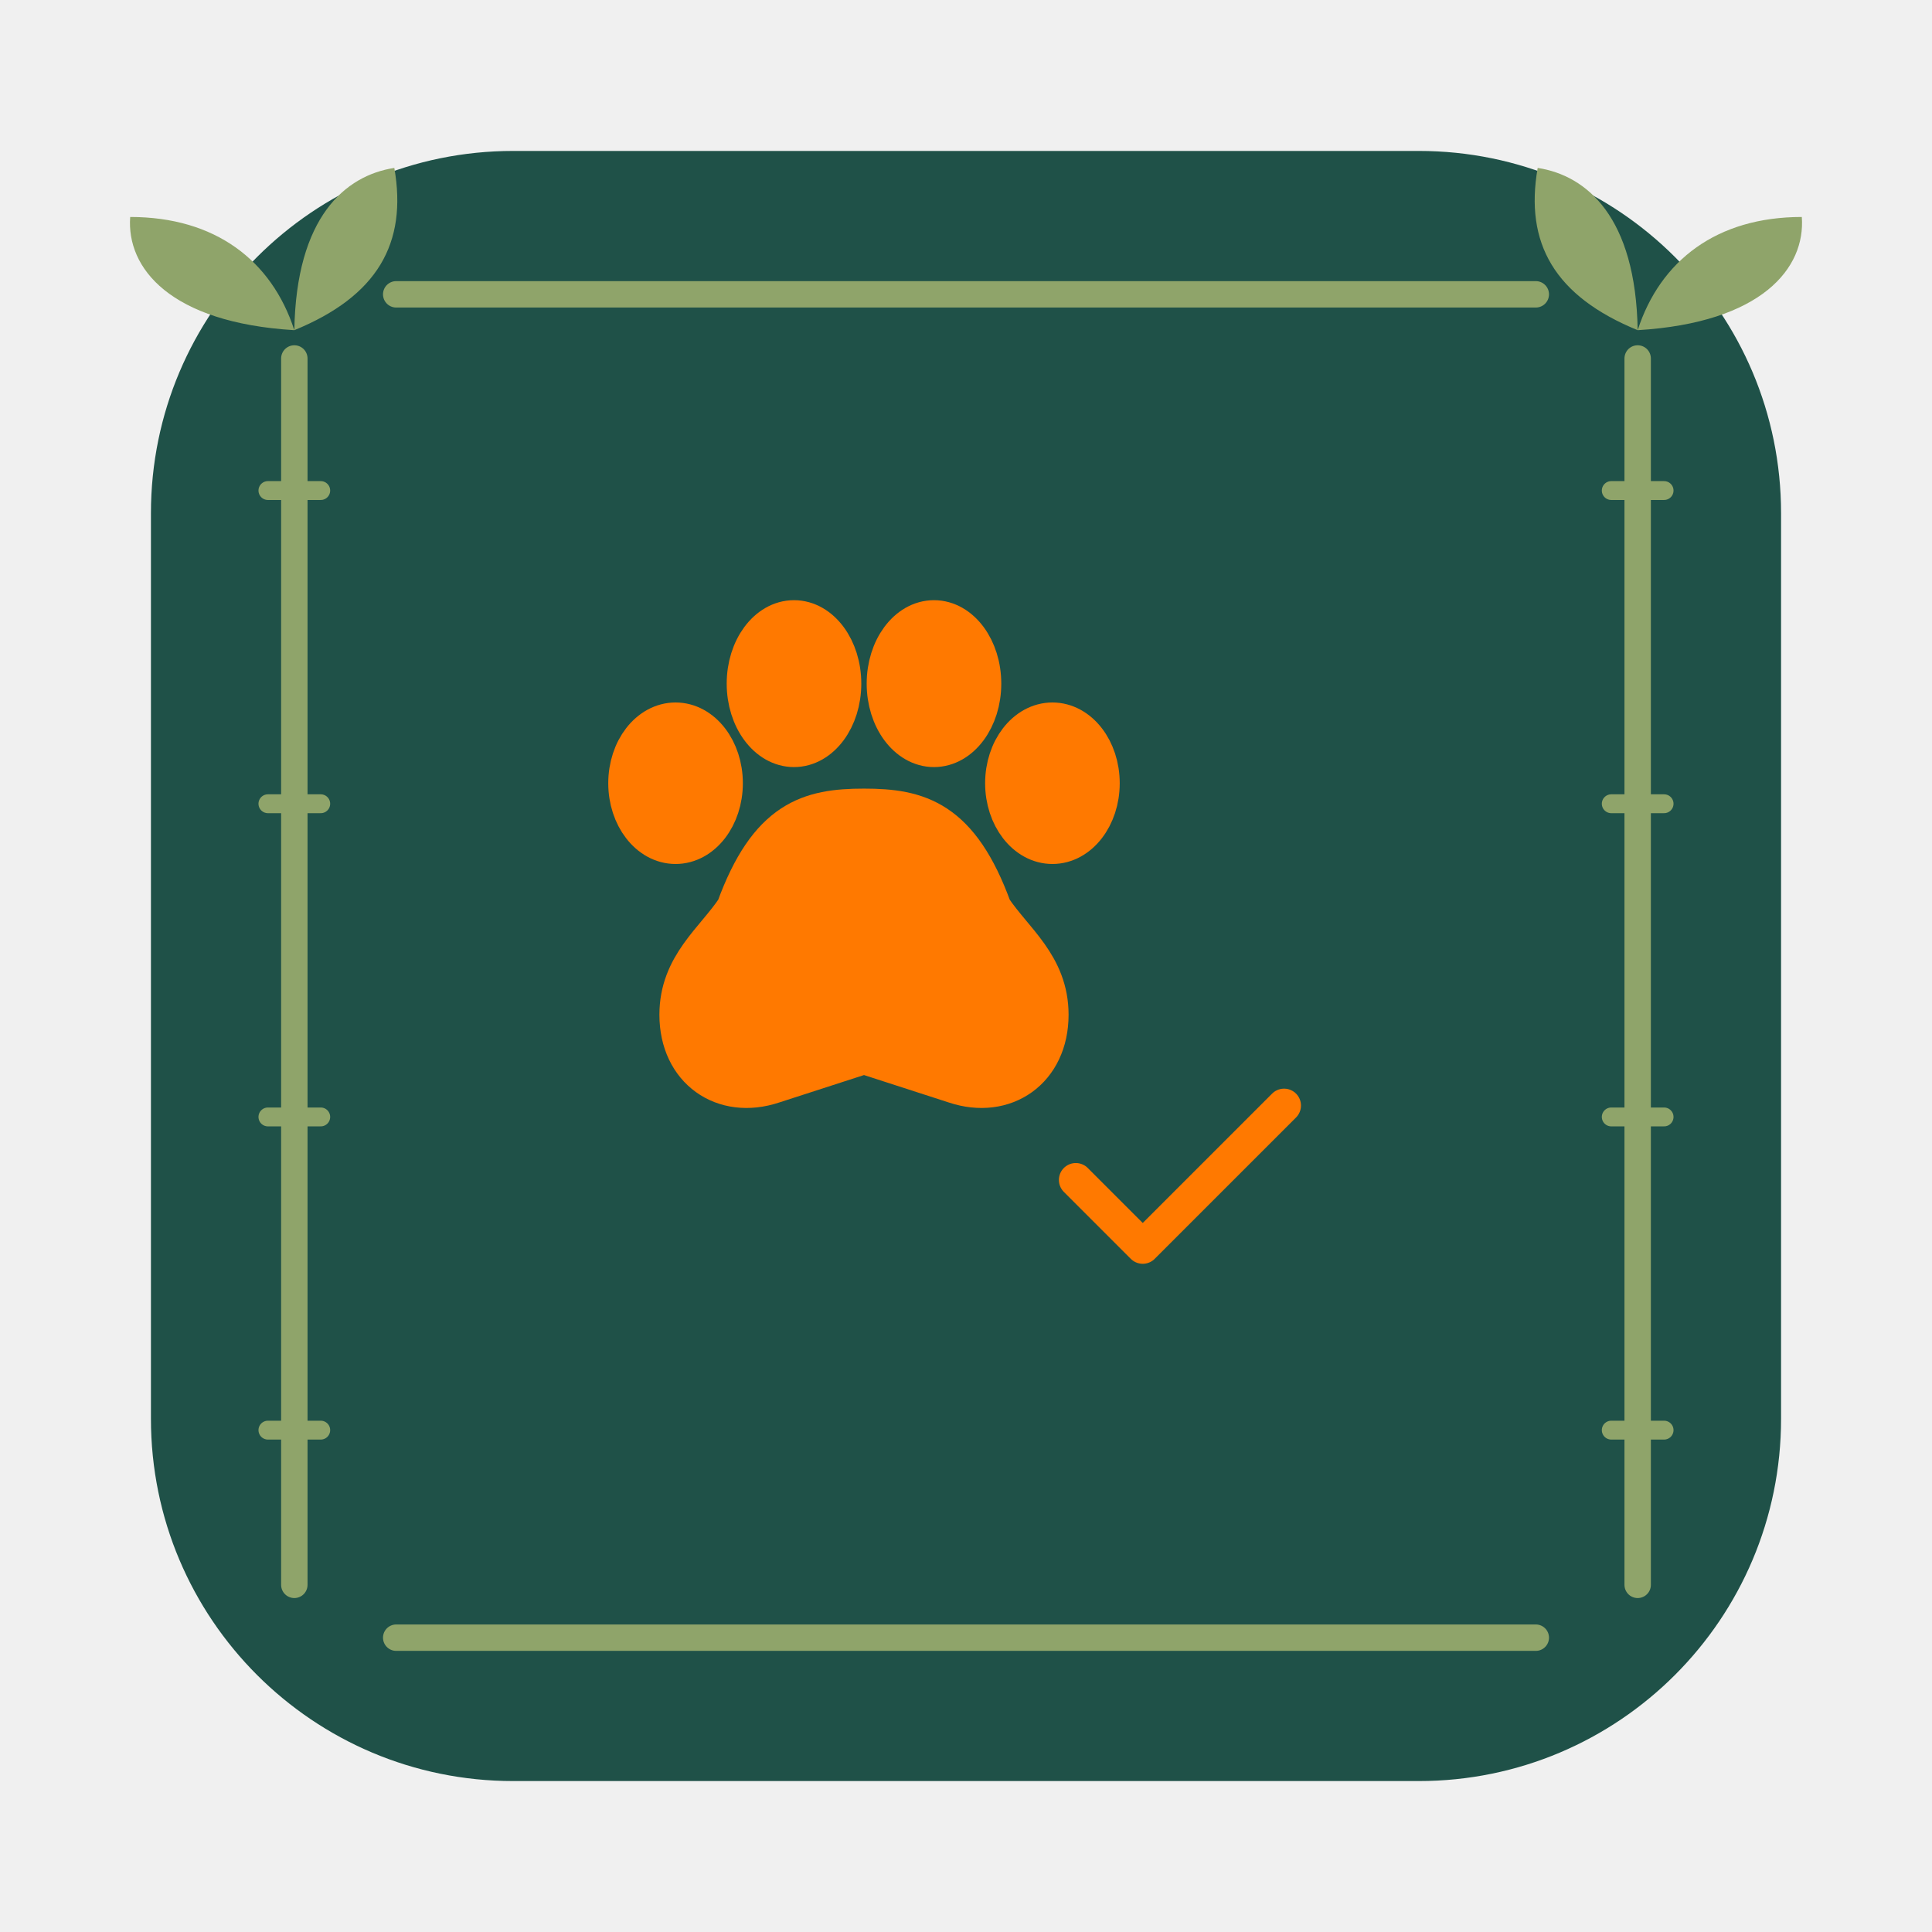
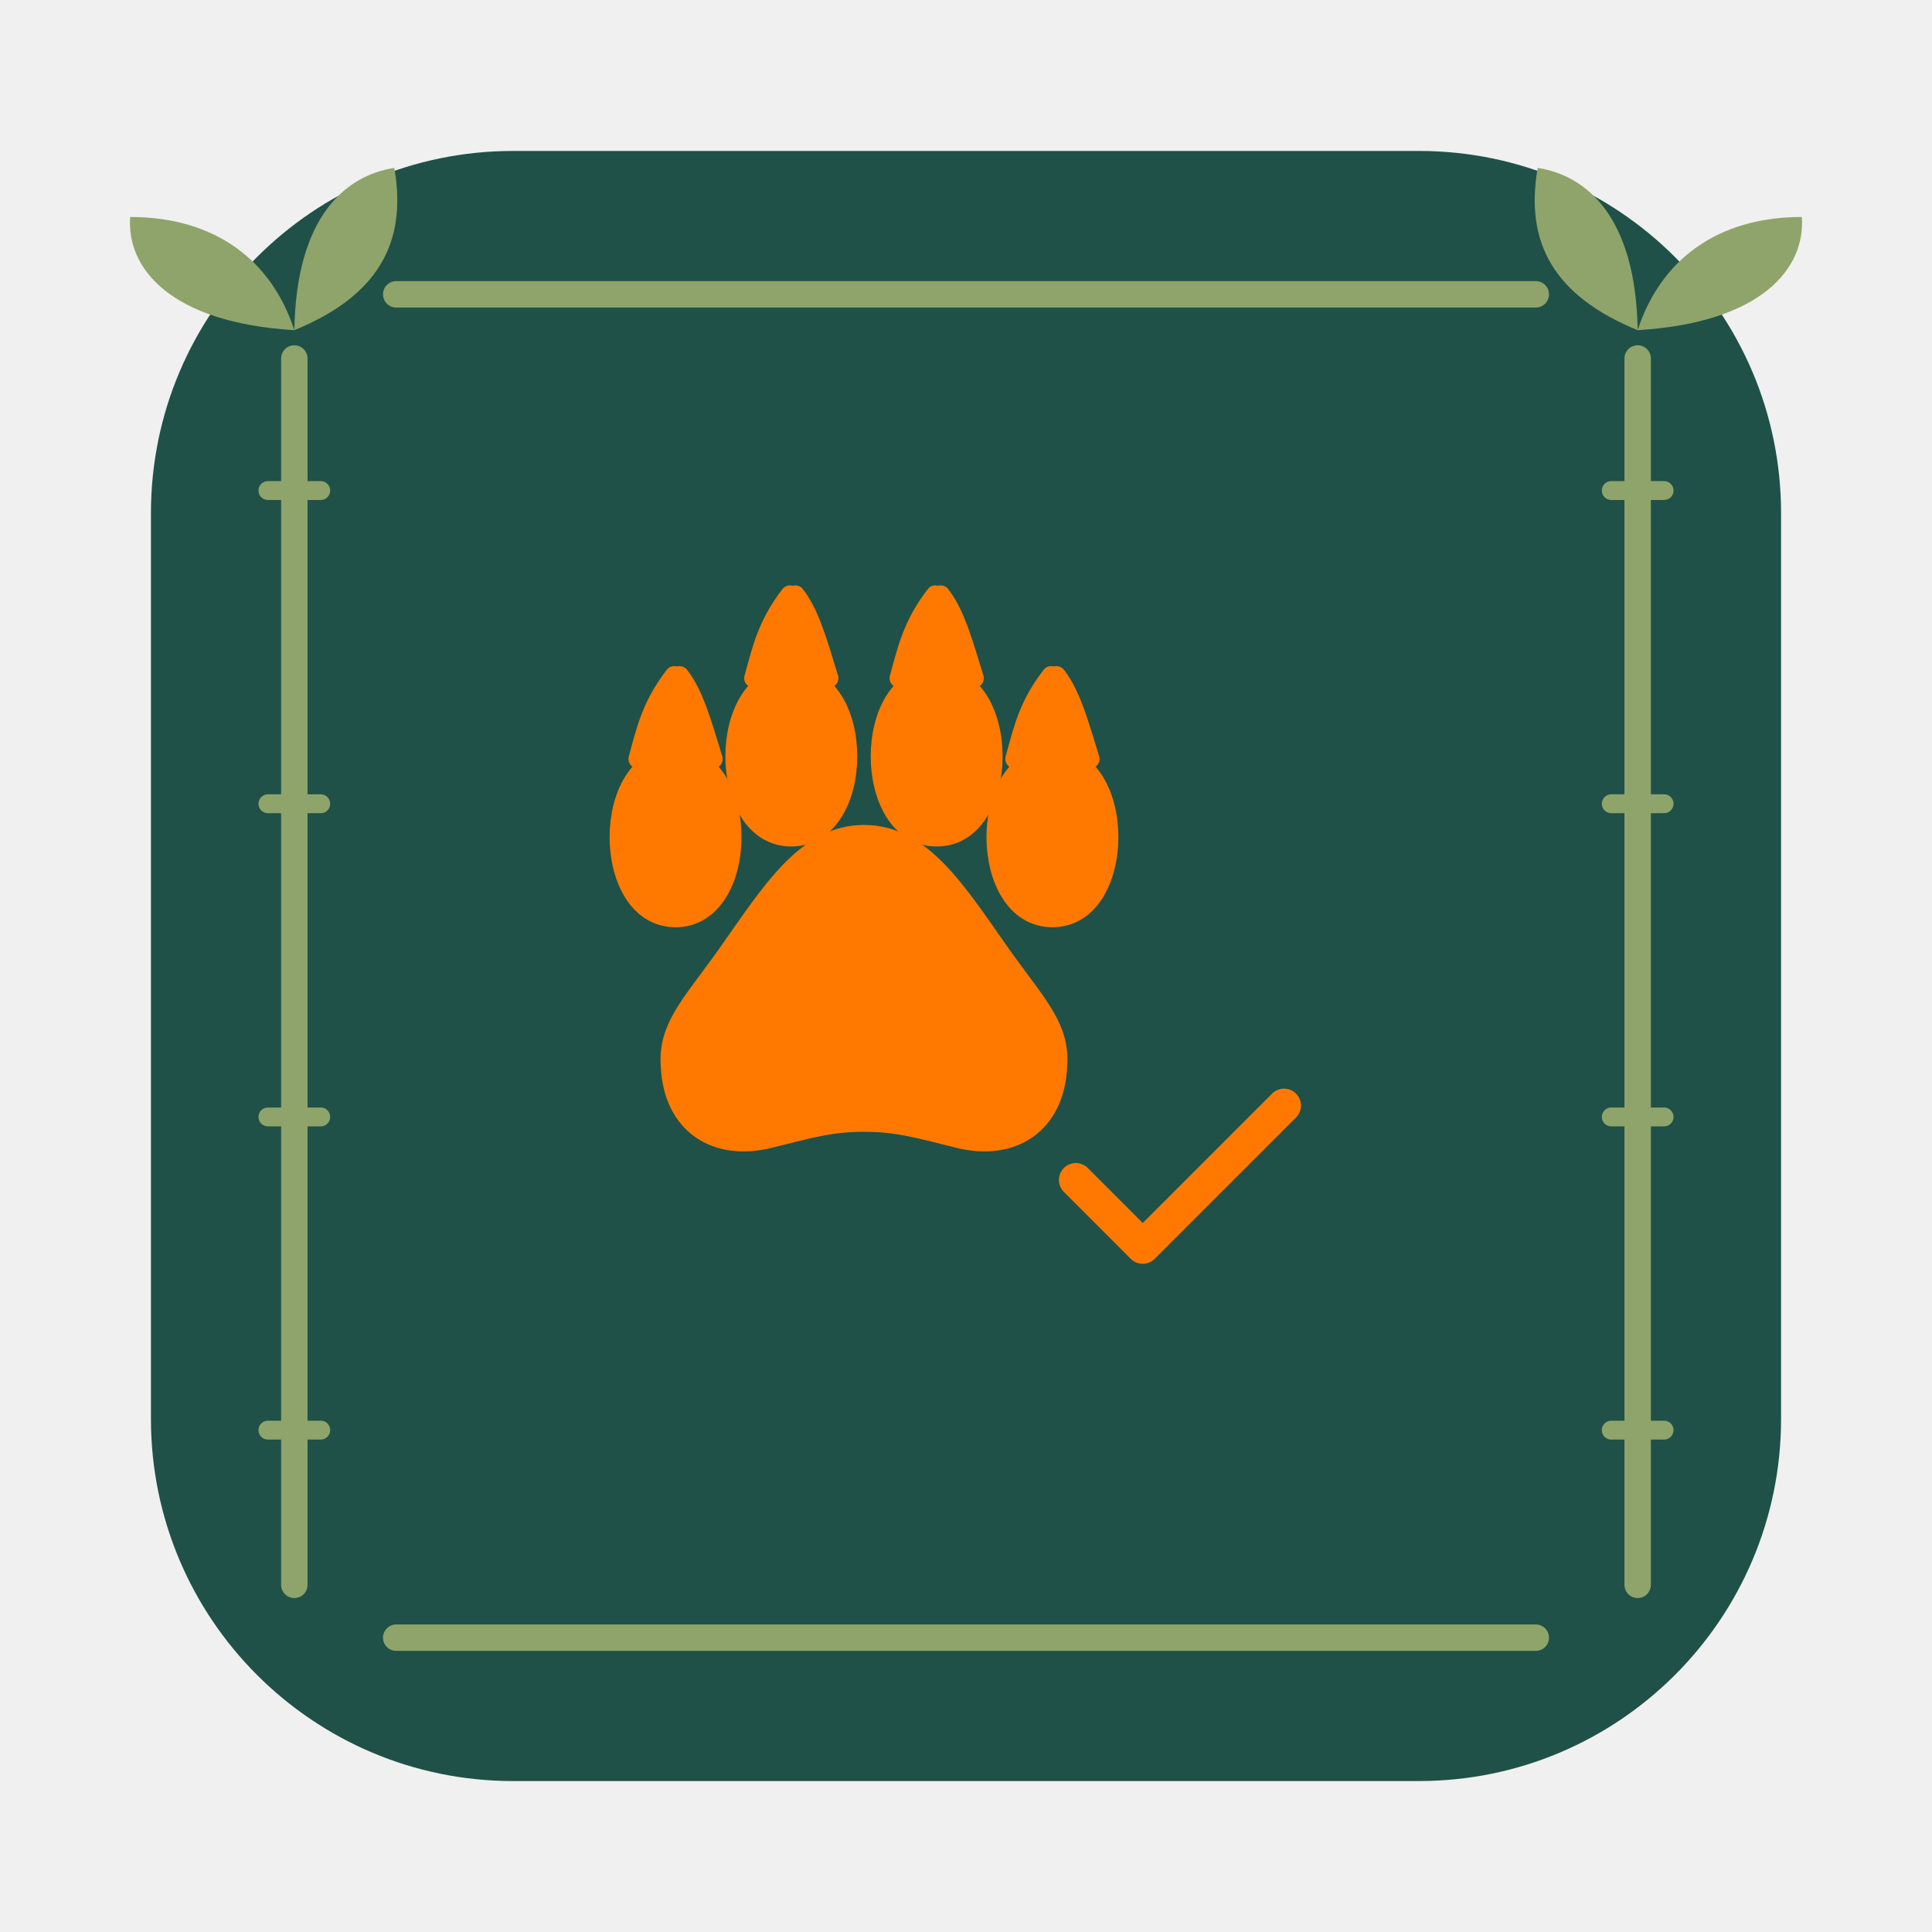
<svg xmlns="http://www.w3.org/2000/svg" viewBox="0 0 64 64">
  <rect x="5" y="5" width="54" height="54" rx="12" fill="#1F5148" />
  <g transform="scale(.0625)">
    <path d="M156 190v650m712-650v650M210 156h604M210 868h604" fill="none" stroke="#8FA46A" stroke-width="14" stroke-linecap="round" stroke-linejoin="round" />
    <path d="M142 260h28" fill="none" stroke="#8FA46A" stroke-width="10" stroke-linecap="round" stroke-linejoin="round" />
    <path d="M142 426h28" fill="none" stroke="#8FA46A" stroke-width="10" stroke-linecap="round" stroke-linejoin="round" />
    <path d="M142 592h28" fill="none" stroke="#8FA46A" stroke-width="10" stroke-linecap="round" stroke-linejoin="round" />
    <path d="M142 758h28" fill="none" stroke="#8FA46A" stroke-width="10" stroke-linecap="round" stroke-linejoin="round" />
    <path d="M854 260h28" fill="none" stroke="#8FA46A" stroke-width="10" stroke-linecap="round" stroke-linejoin="round" />
    <path d="M854 426h28" fill="none" stroke="#8FA46A" stroke-width="10" stroke-linecap="round" stroke-linejoin="round" />
    <path d="M854 592h28" fill="none" stroke="#8FA46A" stroke-width="10" stroke-linecap="round" stroke-linejoin="round" />
    <path d="M854 758h28" fill="none" stroke="#8FA46A" stroke-width="10" stroke-linecap="round" stroke-linejoin="round" />
    <g transform="translate(156 175) scale(1 1)">
      <path d="M0 0c-66-4-89-33-87-60 45 0 75 23 87 60Zm0 0c1-60 27-82 53-86 7 40-9 68-53 86Z" fill="#8FA46A" />
    </g>
    <g transform="translate(868 175) scale(-1 1)">
      <path d="M0 0c-66-4-89-33-87-60 45 0 75 23 87 60Zm0 0c1-60 27-82 53-86 7 40-9 68-53 86Z" fill="#8FA46A" />
    </g>
  </g>
  <g color="#FF7900" transform="translate(16 16) scale(1.333333)">
    <g transform="translate(1.44 1.44) scale(.88)">
      <defs>
        <mask id="cut" maskUnits="userSpaceOnUse" x="-2" y="-2" width="28" height="28">
          <g fill="white" stroke="white" stroke-width="1.6" stroke-linecap="round" stroke-linejoin="round">
            <g transform="translate(0 0) scale(.76)">
-               <path d="M7.3 13.7C8.5 10.4 10 10 12 10s3.5.4 4.7 3.7c.8 1.2 2.1 2.1 2.1 3.9 0 2-1.6 3.1-3.4 2.5L12 19l-3.4 1.1c-1.8.6-3.4-.5-3.4-2.5 0-1.8 1.3-2.7 2.1-3.9Z" />
-               <ellipse cx="5" cy="9" rx="1.7" ry="2.2" />
-               <ellipse cx="9.4" cy="5.3" rx="1.7" ry="2.3" />
-               <ellipse cx="14.6" cy="5.3" rx="1.7" ry="2.3" />
-               <ellipse cx="19" cy="9" rx="1.7" ry="2.2" />
+               <path d="M12 10.9 C9.8 10.9 8.5 13.1 6.8 15.5 C5.5 17.3 4.7 18.1 4.8 19.5 C4.9 21.7 6.5 22.7 8.5 22.2 C10.1 21.8 10.8 21.6 12 21.6 C13.2 21.6 13.9 21.8 15.5 22.2 C17.5 22.7 19.1 21.7 19.2 19.5 C19.3 18.1 18.5 17.3 17.2 15.5 C15.5 13.1 14.2 10.9 12 10.9 Z" stroke-width="0.7" />
+               <path d="M5 8 C2.2 8 2.2 14 5 14 C7.8 14 7.8 8 5 8 Z" stroke-width="0.7" />
+               <path d="M9.3 5 C6.5 5 6.5 11 9.3 11 C12.1 11 12.1 5 9.3 5 Z" stroke-width="0.7" />
+               <path d="M14.7 5 C11.9 5 11.9 11 14.7 11 C17.5 11 17.5 5 14.7 5 Z" stroke-width="0.7" />
+               <path d="M19 8 C16.2 8 16.2 14 19 14 C21.8 14 21.8 8 19 8 Z" stroke-width="0.7" />
+               <path d="M4.95 5 C4.1 6.1 3.9 7 3.6 8.1 Q4.1 7.6 4.8 7.65 Q4.65 6.4 4.95 5 Z" stroke-width="0.7" />
+               <path d="M5.15 5 Q5.1 6.4 5.3 7.65 Q5.9 7.7 6.4 8.1 C6 6.8 5.7 5.7 5.15 5 Z" stroke-width="0.7" />
+               <path d="M9.25 2 C8.4 3.1 8.2 4 7.9 5.1 Q8.4 4.6 9.1 4.65 Q8.95 3.4 9.25 2 Z" stroke-width="0.7" />
+               <path d="M9.45 2 Q9.4 3.4 9.6 4.65 Q10.2 4.7 10.7 5.1 C10.3 3.8 10 2.7 9.45 2 Z" stroke-width="0.7" />
+               <path d="M14.65 2 C13.8 3.1 13.6 4 13.3 5.1 Q13.8 4.6 14.5 4.65 Q14.35 3.4 14.65 2 Z" stroke-width="0.7" />
+               <path d="M14.85 2 Q14.8 3.4 15 4.65 Q15.6 4.7 16.1 5.1 C15.7 3.8 15.4 2.7 14.85 2 Z" stroke-width="0.7" />
+               <path d="M18.95 5 C18.1 6.1 17.9 7 17.6 8.1 Q18.1 7.6 18.8 7.65 Q18.65 6.4 18.95 5 Z" stroke-width="0.7" />
+               <path d="M19.15 5 Q19.1 6.4 19.3 7.65 Q19.9 7.7 20.4 8.1 C20 6.8 19.7 5.7 19.15 5 Z" stroke-width="0.7" />
            </g>
          </g>
          <g fill="none" stroke="black" stroke-width="1.65" stroke-linecap="round" stroke-linejoin="round">
            <g transform="scale(.76)" />
          </g>
        </mask>
      </defs>
      <rect width="24" height="24" fill="currentColor" mask="url(#cut)" />
      <g fill="none" stroke="currentColor" stroke-width="2.273" stroke-linecap="round" stroke-linejoin="round">
        <g transform="scale(.76)" />
        <g transform="translate(13 13) scale(.42)">
          <path d="m5 12 4.5 4.5L19 7" />
        </g>
      </g>
    </g>
  </g>
</svg>
